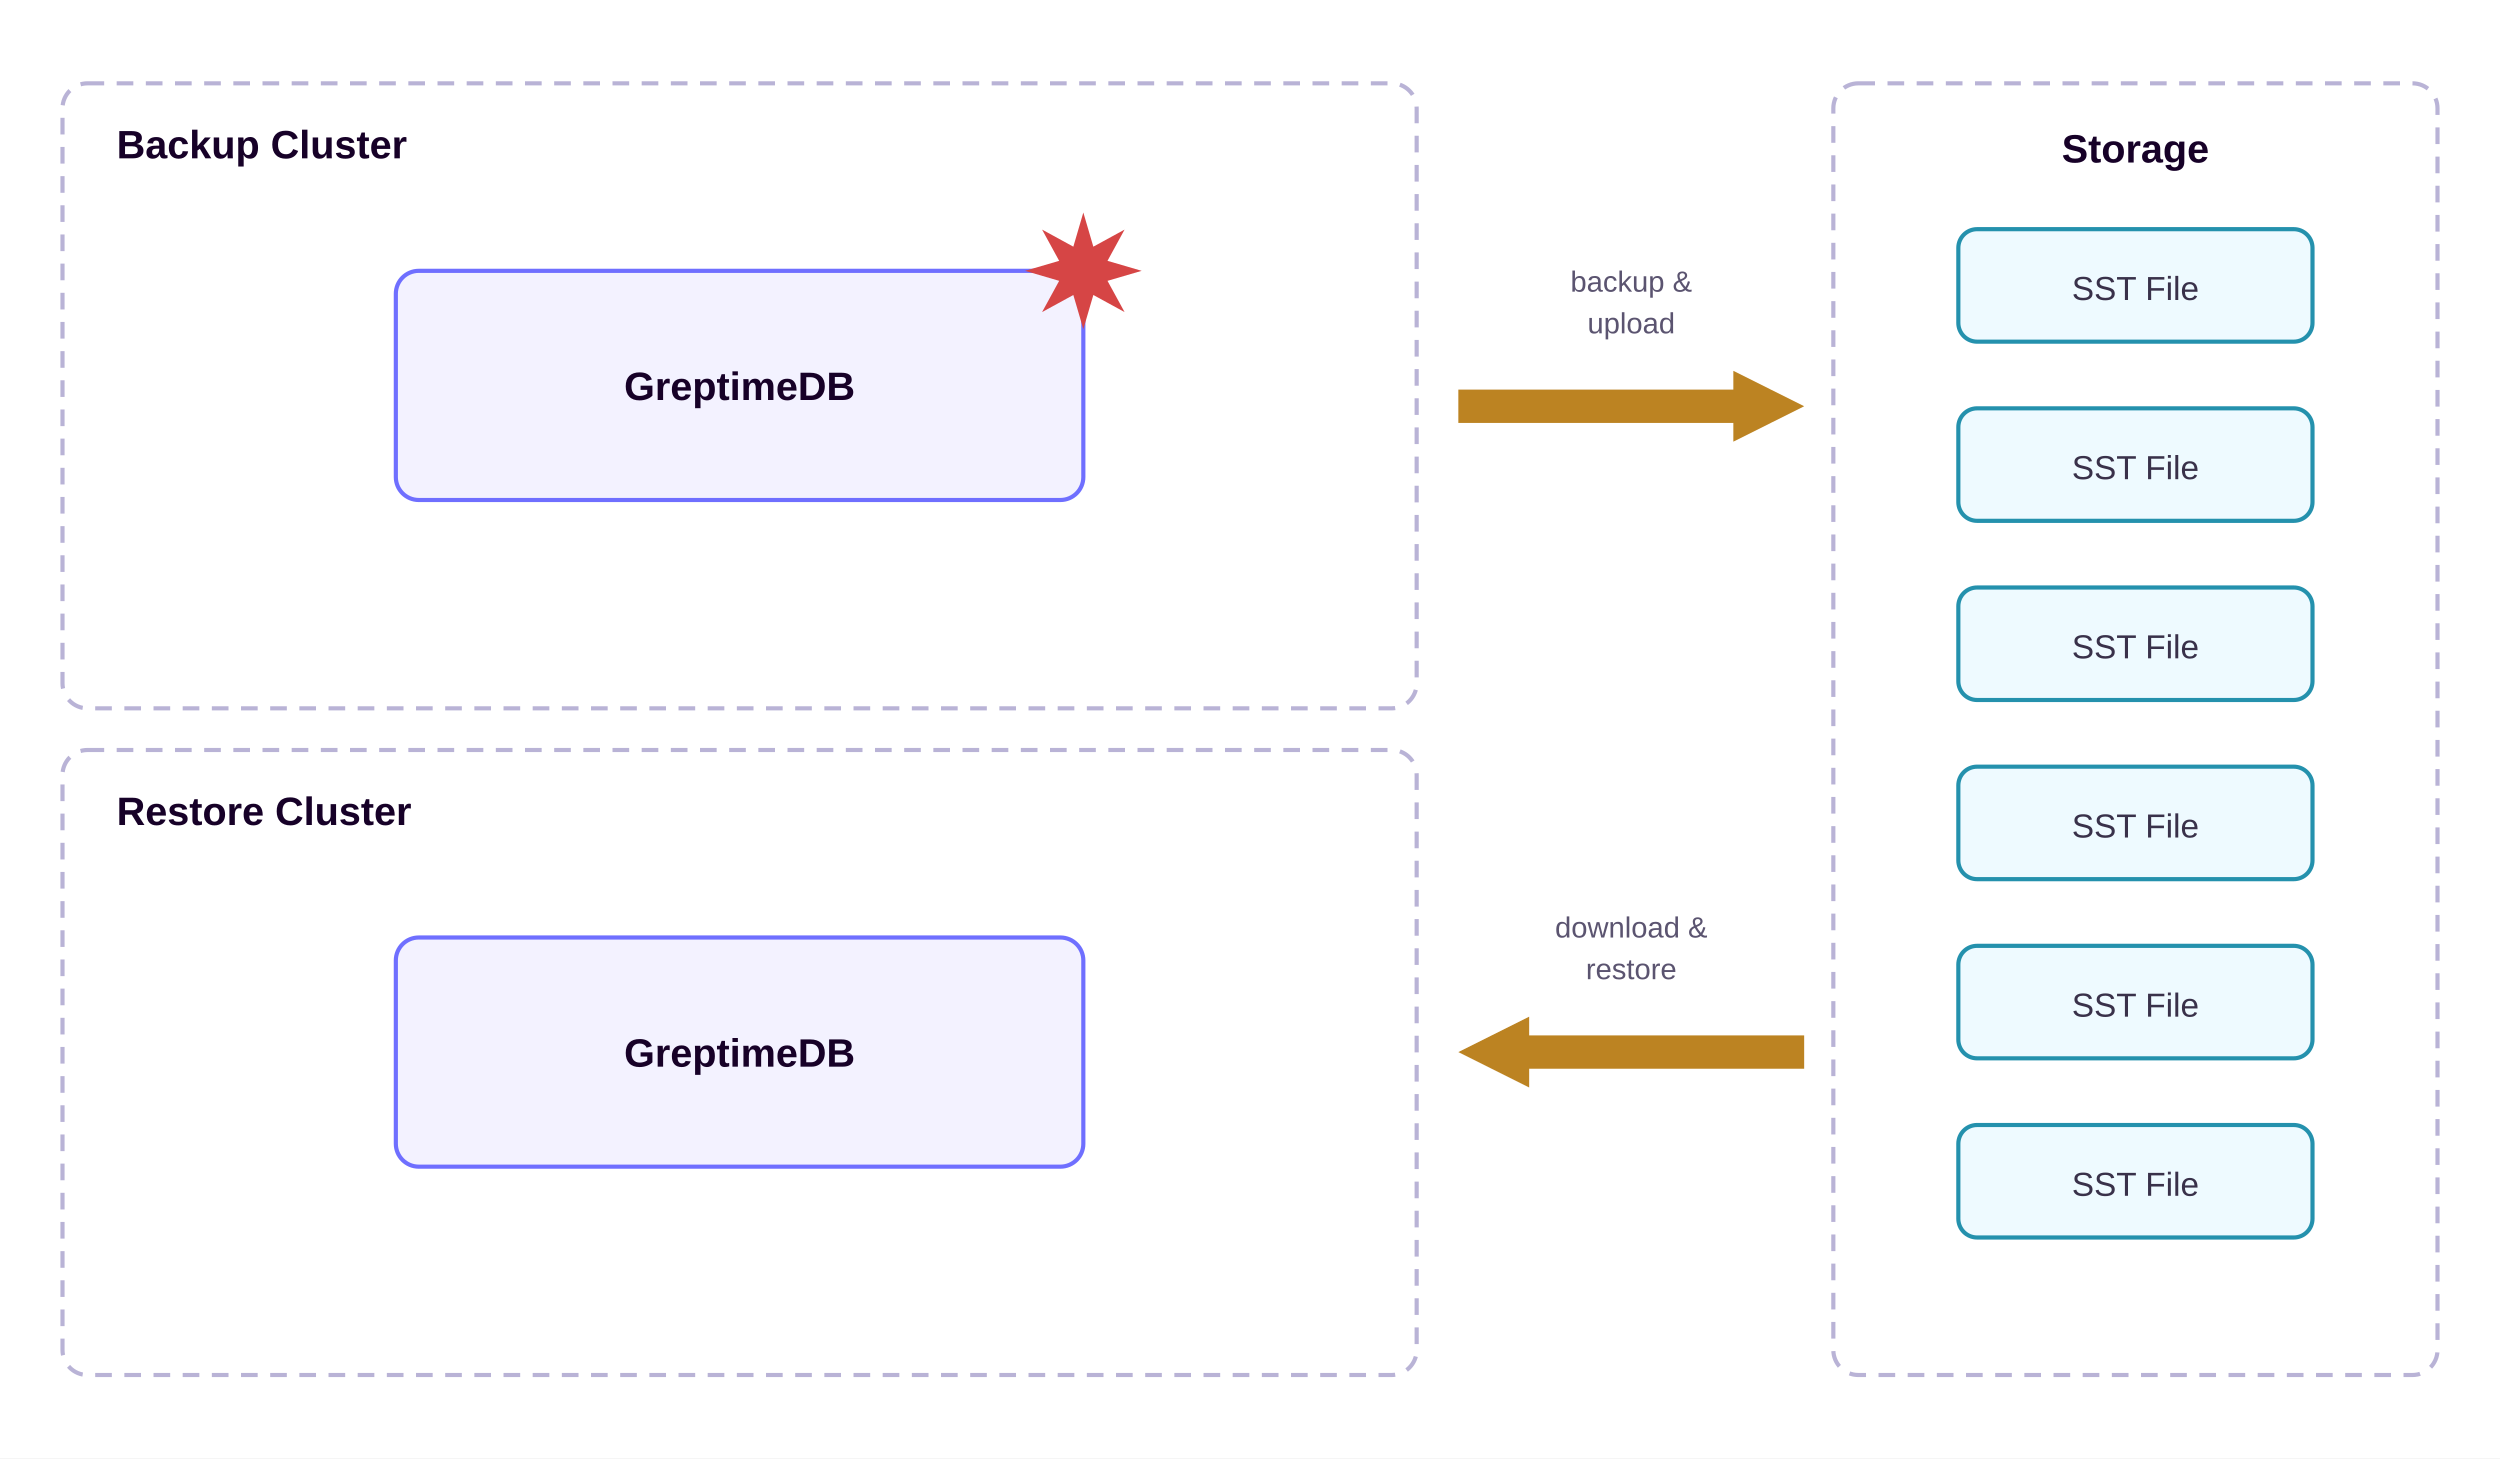
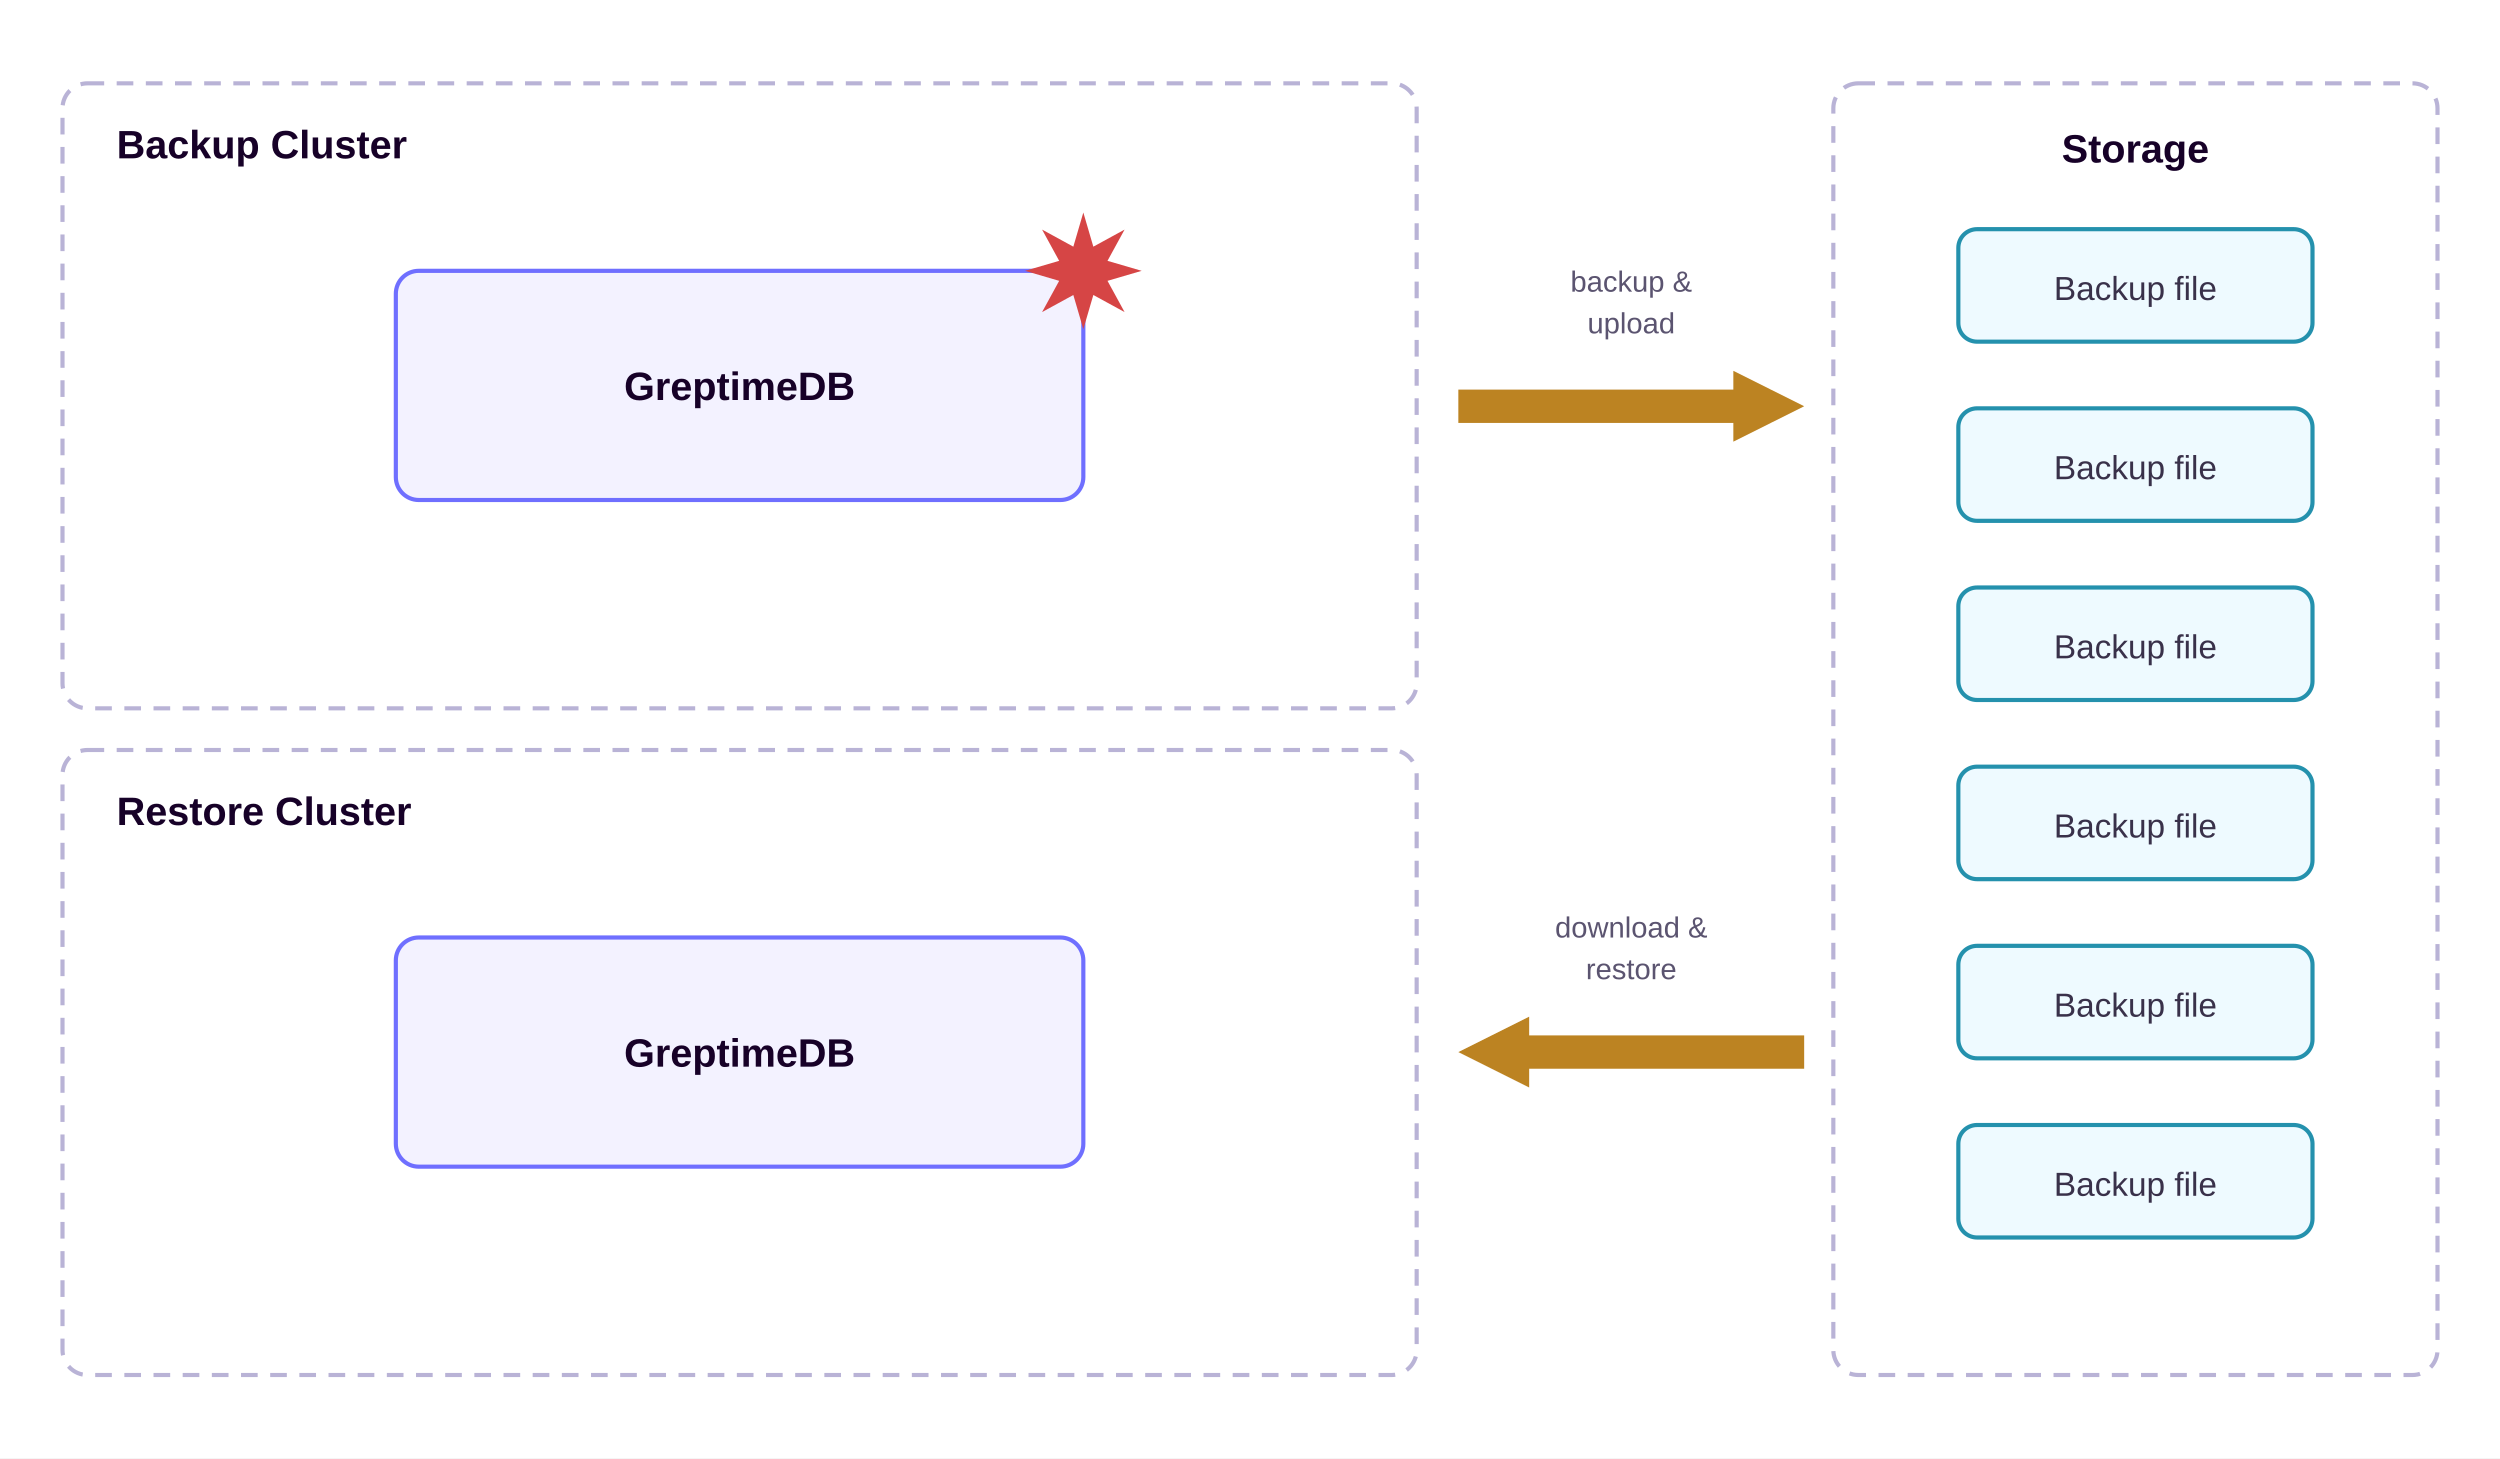
<svg xmlns="http://www.w3.org/2000/svg" width="1200" height="700" viewBox="0 0 1200 700" role="img" aria-labelledby="title description">
  <defs>
    <marker id="a" markerWidth="10" markerHeight="10" refX="9" refY="3" orient="auto" markerUnits="strokeWidth">
      <path d="M0,0 L0,6 L9,3 z" fill="#6f6fff" />
    </marker>
    <marker id="g" markerWidth="10" markerHeight="10" refX="9" refY="3" orient="auto" markerUnits="strokeWidth">
      <path d="M0,0 L0,6 L9,3 z" fill="#2a9d5c" />
    </marker>
    <marker id="gs" markerWidth="10" markerHeight="10" refX="1" refY="3" orient="auto" markerUnits="strokeWidth">
      <path d="M9,0 L9,6 L0,3 z" fill="#2a9d5c" />
    </marker>
    <marker id="as" markerWidth="10" markerHeight="10" refX="1" refY="3" orient="auto" markerUnits="strokeWidth">
      <path d="M9,0 L9,6 L0,3 z" fill="#6f6fff" />
    </marker>
    <marker id="am" markerWidth="10" markerHeight="10" refX="9" refY="3" orient="auto" markerUnits="strokeWidth">
      <path d="M0,0 L0,6 L9,3 z" fill="#b5760a" />
    </marker>
    <style>
      .t { font: 600 19px Arial, sans-serif; fill: #170128; }
      .l { font: 16px Arial, sans-serif; fill: #39314a; }
      .s { font: 14px Arial, sans-serif; fill: #5b5470; }
      .m { font: 15px "DejaVu Sans Mono", Menlo, monospace; fill: #39314a; }
      .mt { font: 600 17px "DejaVu Sans Mono", Menlo, monospace; fill: #170128; }
      .ms { font: 12px "DejaVu Sans Mono", Menlo, monospace; fill: #ffffff; }
      .zone { fill: #ffffff; stroke: #b9b3d6; stroke-width: 2; stroke-dasharray: 8 6; }
      .node { fill: #f3f2ff; stroke: #6f6fff; stroke-width: 2; }
      .infra { fill: #eefaff; stroke: #2491ad; stroke-width: 2; }
      .wal { fill: #fdf4e3; stroke: #b5760a; stroke-width: 2; }
      .fail { fill: #fff4f4; stroke: #d64545; stroke-width: 2; }
      .flow { fill: none; stroke: #6f6fff; stroke-width: 2.5; marker-end: url(#a); }
      .bus { fill: none; stroke: #6f6fff; stroke-width: 2.5; }
      .rep { fill: none; stroke: #2a9d5c; stroke-width: 2.5; stroke-dasharray: 7 5;
              marker-end: url(#g); }
      .rep2 { fill: none; stroke: #2a9d5c; stroke-width: 2.5; stroke-dasharray: 7 5;
               marker-start: url(#gs); marker-end: url(#g); }
      .lbl { font: 600 15px Arial, sans-serif; fill: #39314a; }
    </style>
  </defs>
  <rect width="1200" height="700" fill="#ffffff" />
  <rect class="zone" x="30" y="40" width="650" height="300" rx="12" />
  <text class="t" x="56" y="76" text-anchor="start">Backup Cluster</text>
  <rect class="node" x="190" y="130" width="330" height="110" rx="11" />
  <text class="t" x="355" y="192" text-anchor="middle">GreptimeDB</text>
  <polygon points="520.0,102.0 524.8,118.4 539.8,110.2 531.6,125.2 548.0,130.0 531.6,134.8 539.8,149.8 524.8,141.6 520.0,158.0 515.2,141.6 500.2,149.8 508.4,134.8 492.0,130.0 508.4,125.2 500.2,110.2 515.2,118.4" fill="#d64545" />
  <rect class="zone" x="30" y="360" width="650" height="300" rx="12" />
  <text class="t" x="56" y="396" text-anchor="start">Restore Cluster</text>
  <rect class="node" x="190" y="450" width="330" height="110" rx="11" />
  <text class="t" x="355" y="512" text-anchor="middle">GreptimeDB</text>
  <rect class="zone" x="880" y="40" width="290" height="620" rx="12" />
  <text class="t" x="1025" y="78" text-anchor="middle">Storage</text>
  <rect class="infra" x="940" y="110" width="170" height="54" rx="9" />
-   <text class="l" x="1025" y="144" text-anchor="middle" fill="#2491ad">SST File</text>
+   <text class="l" x="1025" y="144" text-anchor="middle" fill="#2491ad">Backup file</text>
  <rect class="infra" x="940" y="196" width="170" height="54" rx="9" />
-   <text class="l" x="1025" y="230" text-anchor="middle" fill="#2491ad">SST File</text>
+   <text class="l" x="1025" y="230" text-anchor="middle" fill="#2491ad">Backup file</text>
  <rect class="infra" x="940" y="282" width="170" height="54" rx="9" />
-   <text class="l" x="1025" y="316" text-anchor="middle" fill="#2491ad">SST File</text>
+   <text class="l" x="1025" y="316" text-anchor="middle" fill="#2491ad">Backup file</text>
  <rect class="infra" x="940" y="368" width="170" height="54" rx="9" />
-   <text class="l" x="1025" y="402" text-anchor="middle" fill="#2491ad">SST File</text>
+   <text class="l" x="1025" y="402" text-anchor="middle" fill="#2491ad">Backup file</text>
  <rect class="infra" x="940" y="454" width="170" height="54" rx="9" />
-   <text class="l" x="1025" y="488" text-anchor="middle" fill="#2491ad">SST File</text>
+   <text class="l" x="1025" y="488" text-anchor="middle" fill="#2491ad">Backup file</text>
  <rect class="infra" x="940" y="540" width="170" height="54" rx="9" />
-   <text class="l" x="1025" y="574" text-anchor="middle" fill="#2491ad">SST File</text>
+   <text class="l" x="1025" y="574" text-anchor="middle" fill="#2491ad">Backup file</text>
  <polygon points="700,187 832,187 832,178 866,195 832,212 832,203 700,203" fill="#b5760a" opacity="0.9" />
  <text class="s" x="783" y="140" text-anchor="middle">backup &amp;</text>
  <text class="s" x="783" y="160" text-anchor="middle">upload</text>
  <polygon points="866,497 734,497 734,488 700,505 734,522 734,513 866,513" fill="#b5760a" opacity="0.9" />
  <text class="s" x="783" y="450" text-anchor="middle">download &amp;</text>
  <text class="s" x="783" y="470" text-anchor="middle">restore</text>
</svg>
